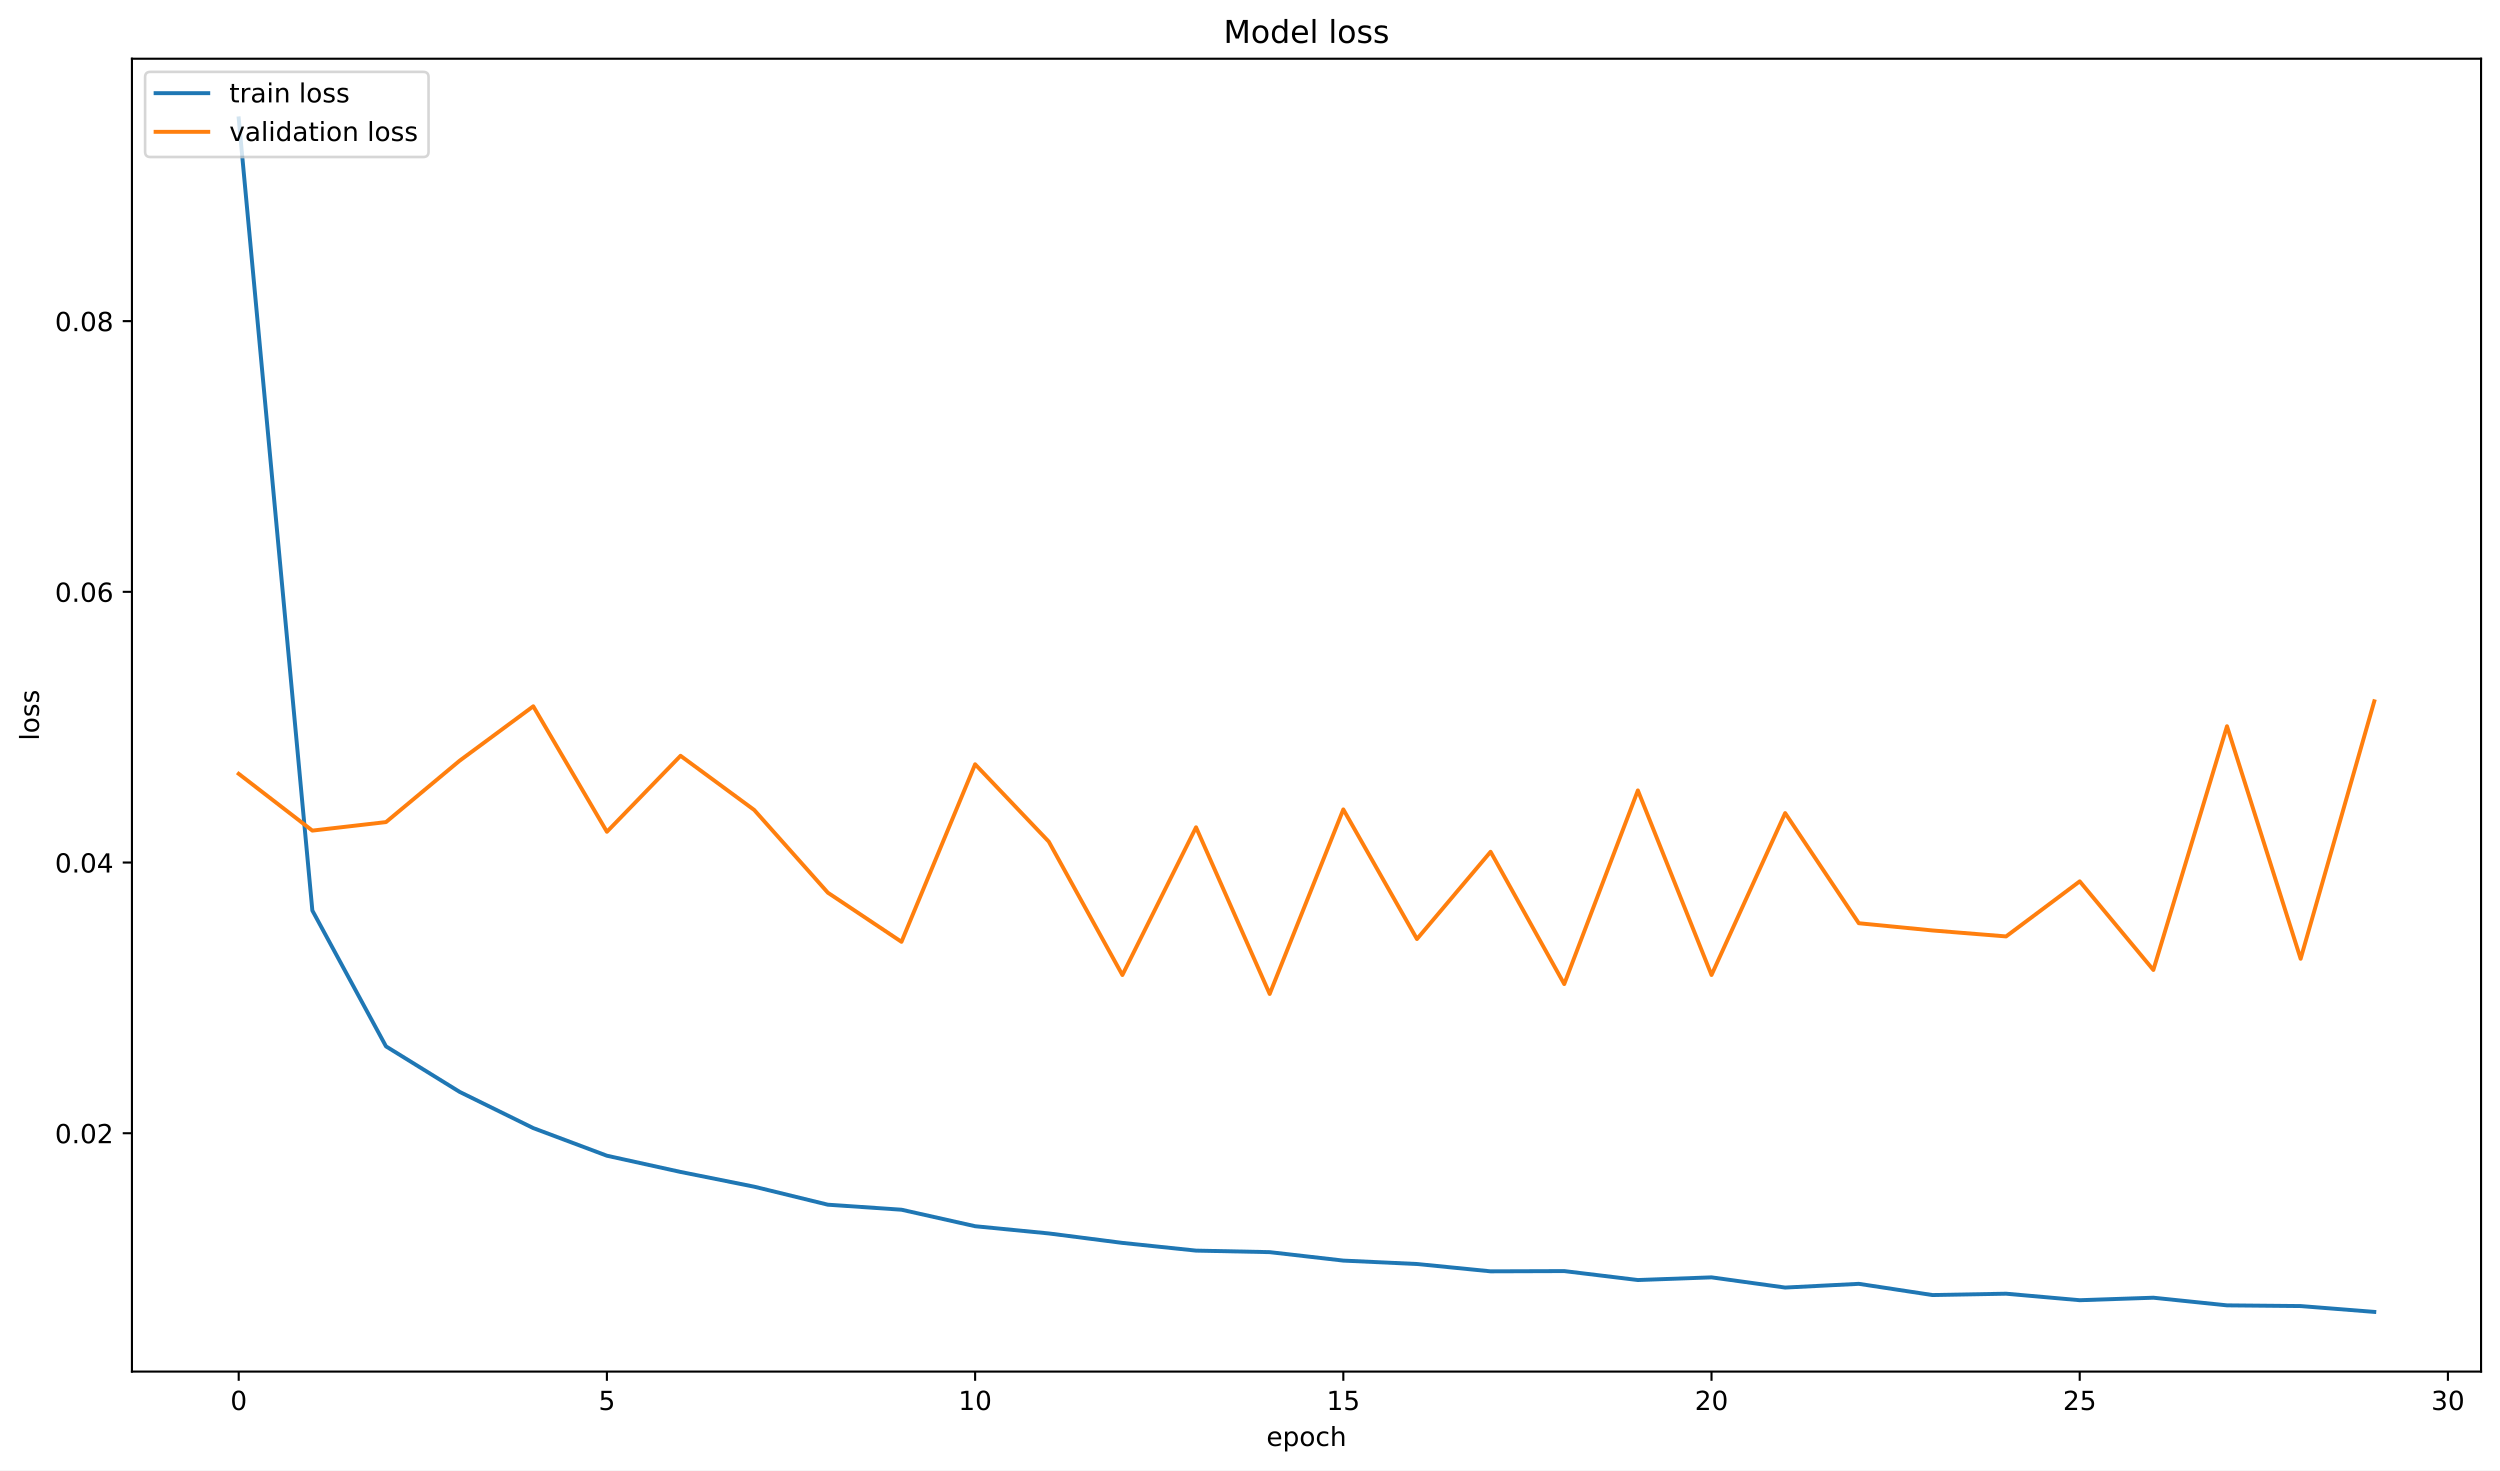
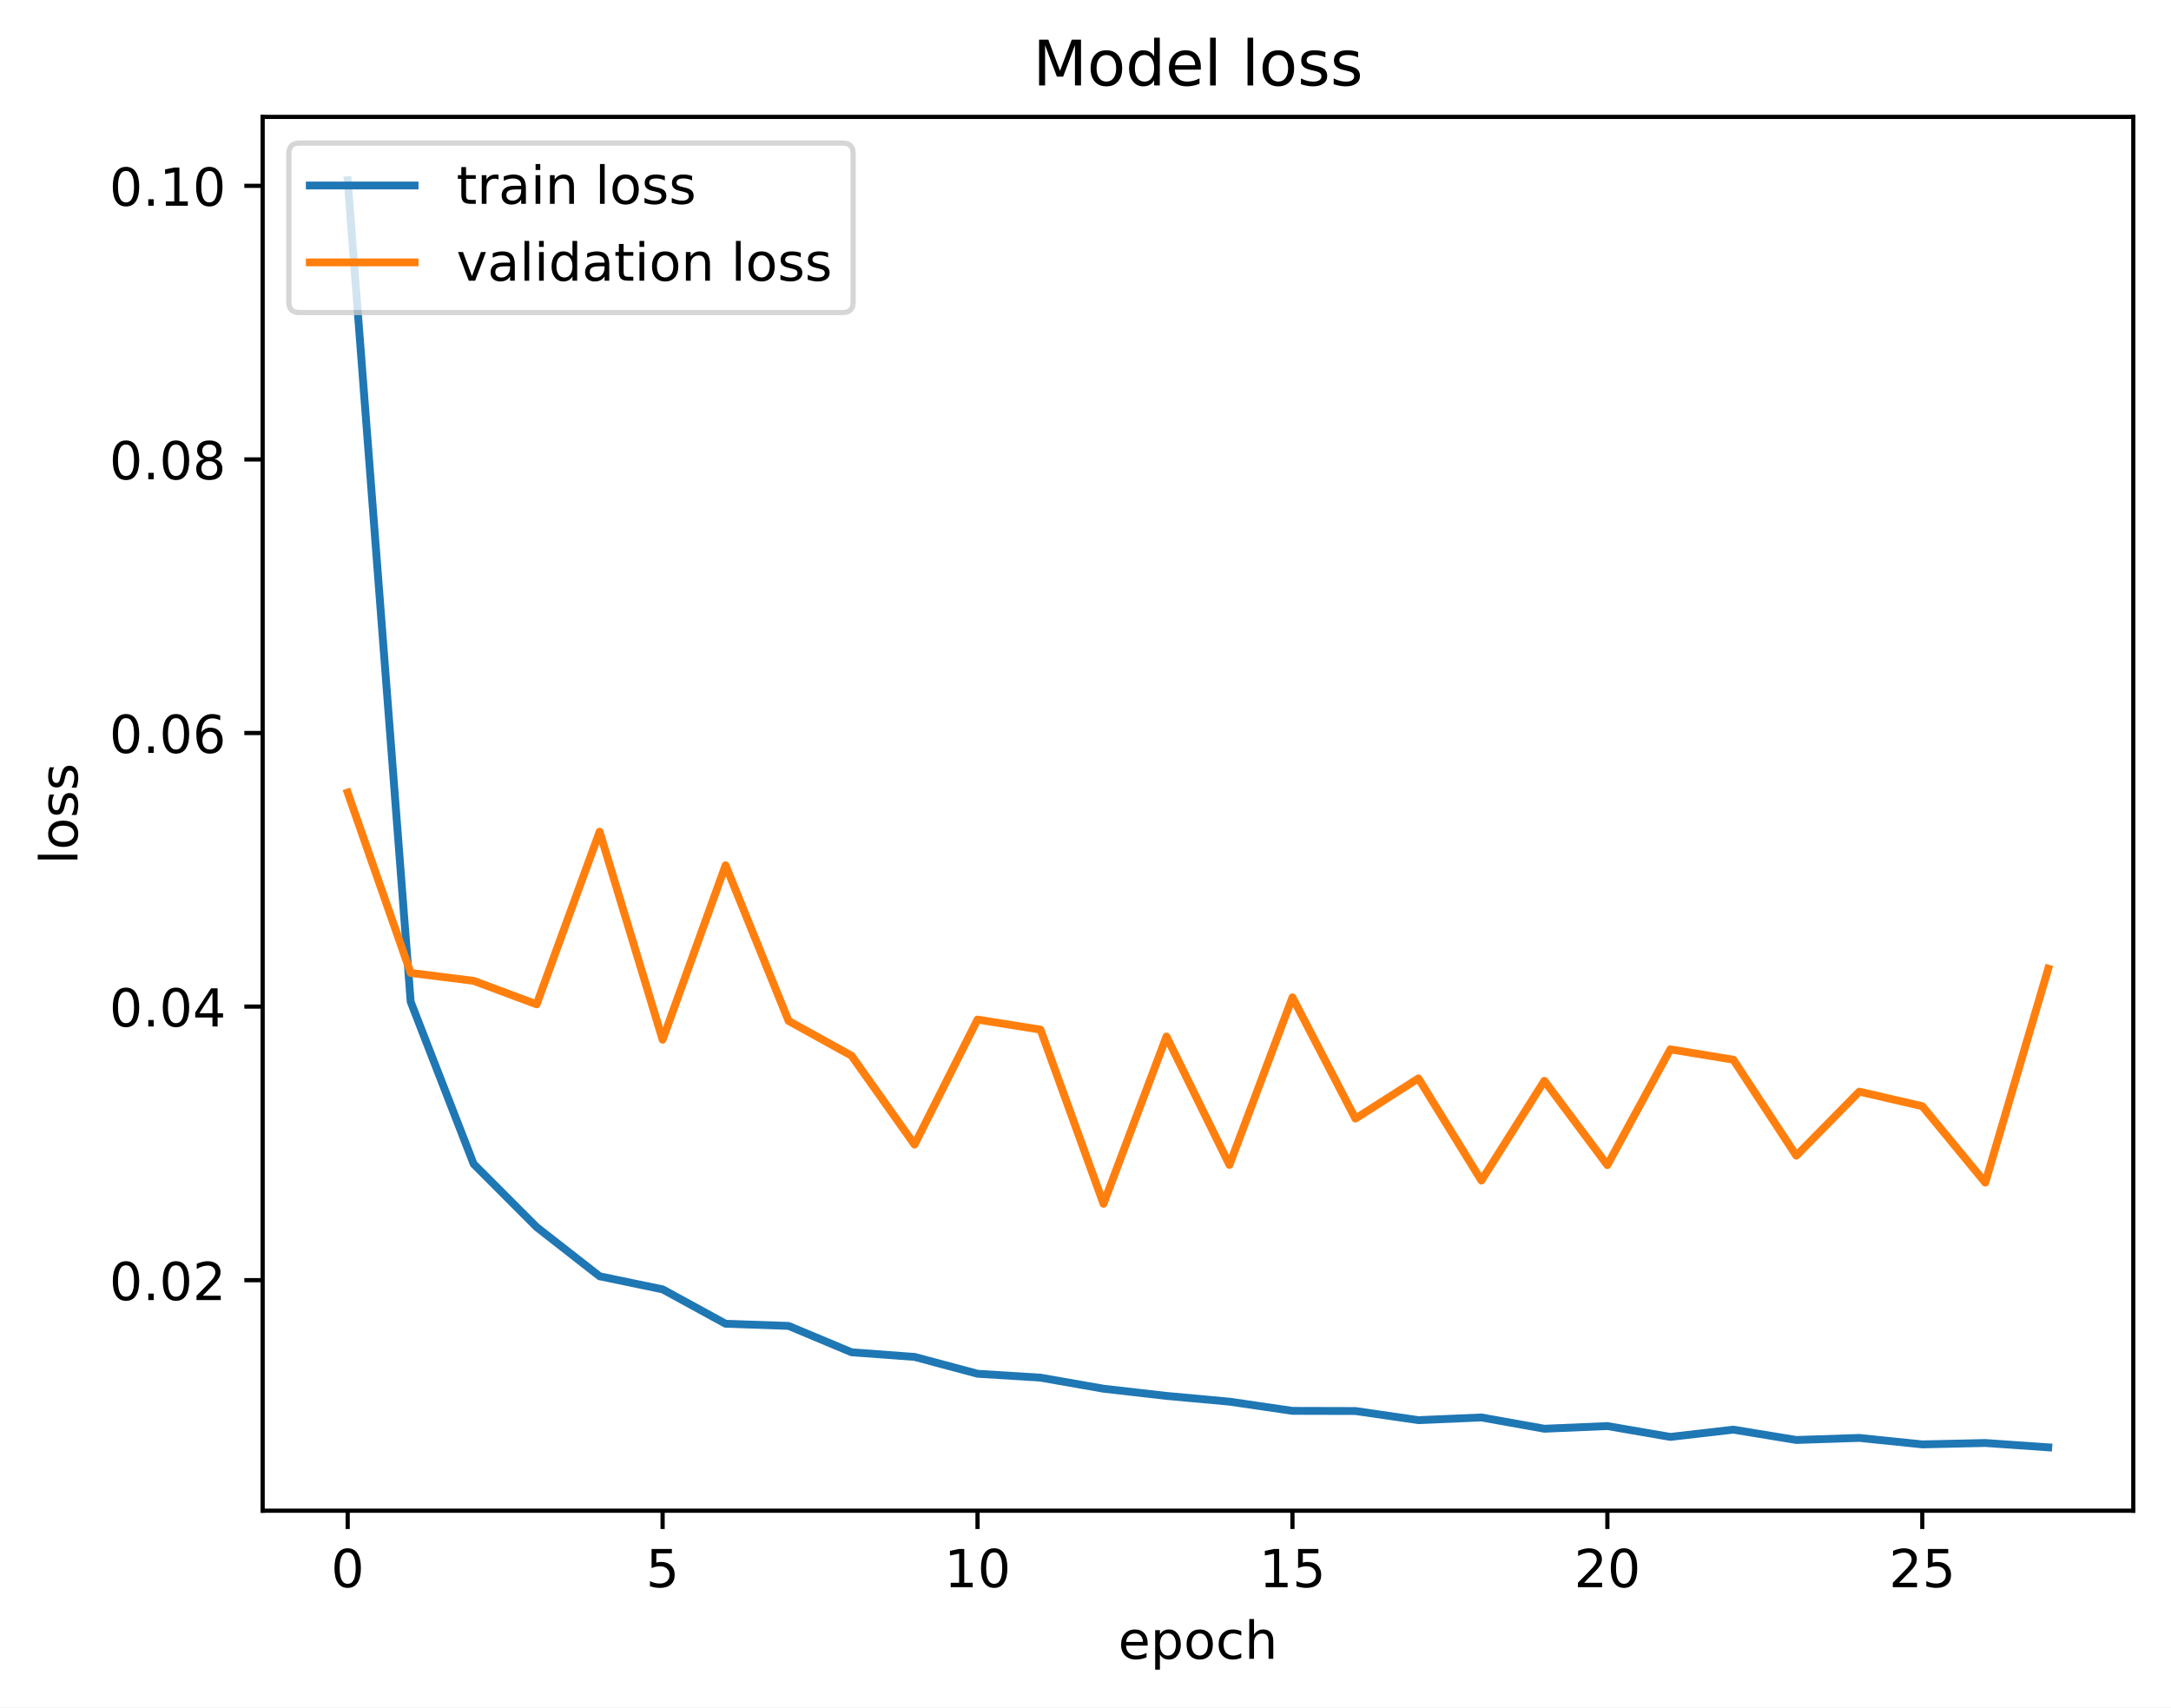
- <svg xmlns="http://www.w3.org/2000/svg" xmlns:xlink="http://www.w3.org/1999/xlink" width="950.144pt" height="558.834pt" viewBox="0 0 950.144 558.834" version="1.1">
+ <svg xmlns="http://www.w3.org/2000/svg" xmlns:xlink="http://www.w3.org/1999/xlink" width="414.464pt" height="325.986pt" viewBox="0 0 414.464 325.986" version="1.1">
  <defs>
    <style type="text/css">*{stroke-linejoin: round; stroke-linecap: butt}</style>
  </defs>
  <g id="figure_1">
    <g id="patch_1">
-       <path d="M 0 558.834  L 950.144 558.834  L 950.144 0  L 0 0  z " style="fill: #ffffff" />
+       <path d="M 0 325.986  L 414.464 325.986  L 414.464 0  L 0 0  z " style="fill: #ffffff" />
    </g>
    <g id="axes_1">
      <g id="patch_2">
-         <path d="M 50.144 521.278  L 942.944 521.278  L 942.944 22.318  L 50.144 22.318  z " style="fill: #ffffff" />
+         <path d="M 50.144 288.43  L 407.264 288.43  L 407.264 22.318  L 50.144 22.318  z " style="fill: #ffffff" />
      </g>
      <g id="matplotlib.axis_1">
        <g id="xtick_1">
          <g id="line2d_1">
            <defs>
-               <path id="me2d0093fe5" d="M 0 0  L 0 3.5  " style="stroke: #000000; stroke-width: 0.8" />
-             </defs>
-             <g>
-               <use xlink:href="#me2d0093fe5" x="90.726" y="521.278" style="stroke: #000000; stroke-width: 0.8" />
+               <path id="m9b4eaa05e8" d="M 0 0  L 0 3.5  " style="stroke: #000000; stroke-width: 0.8" />
+             </defs>
+             <g>
+               <use xlink:href="#m9b4eaa05e8" x="66.376" y="288.43" style="stroke: #000000; stroke-width: 0.8" />
            </g>
          </g>
          <g id="text_1">
-             <g transform="translate(87.54432 535.8766) scale(0.1 -0.1)">
+             <g transform="translate(63.19523 303.0286) scale(0.1 -0.1)">
              <defs>
                <path id="DejaVuSans-30" d="M 2034 4250  Q 1547 4250 1301 3770  Q 1056 3291 1056 2328  Q 1056 1369 1301 889  Q 1547 409 2034 409  Q 2525 409 2770 889  Q 3016 1369 3016 2328  Q 3016 3291 2770 3770  Q 2525 4250 2034 4250  z M 2034 4750  Q 2819 4750 3233 4129  Q 3647 3509 3647 2328  Q 3647 1150 3233 529  Q 2819 -91 2034 -91  Q 1250 -91 836 529  Q 422 1150 422 2328  Q 422 3509 836 4129  Q 1250 4750 2034 4750  z " transform="scale(0.015625)" />
              </defs>
              <use xlink:href="#DejaVuSans-30" />
            </g>
          </g>
        </g>
        <g id="xtick_2">
          <g id="line2d_2">
            <g>
-               <use xlink:href="#me2d0093fe5" x="230.663" y="521.278" style="stroke: #000000; stroke-width: 0.8" />
+               <use xlink:href="#m9b4eaa05e8" x="126.498" y="288.43" style="stroke: #000000; stroke-width: 0.8" />
            </g>
          </g>
          <g id="text_2">
-             <g transform="translate(227.4816 535.8766) scale(0.1 -0.1)">
+             <g transform="translate(123.3164 303.0286) scale(0.1 -0.1)">
              <defs>
                <path id="DejaVuSans-35" d="M 691 4666  L 3169 4666  L 3169 4134  L 1269 4134  L 1269 2991  Q 1406 3038 1543 3061  Q 1681 3084 1819 3084  Q 2600 3084 3056 2656  Q 3513 2228 3513 1497  Q 3513 744 3044 326  Q 2575 -91 1722 -91  Q 1428 -91 1123 -41  Q 819 9 494 109  L 494 744  Q 775 591 1075 516  Q 1375 441 1709 441  Q 2250 441 2565 725  Q 2881 1009 2881 1497  Q 2881 1984 2565 2268  Q 2250 2553 1709 2553  Q 1456 2553 1204 2497  Q 953 2441 691 2322  L 691 4666  z " transform="scale(0.015625)" />
              </defs>
              <use xlink:href="#DejaVuSans-35" />
            </g>
          </g>
        </g>
        <g id="xtick_3">
          <g id="line2d_3">
            <g>
-               <use xlink:href="#me2d0093fe5" x="370.6" y="521.278" style="stroke: #000000; stroke-width: 0.8" />
+               <use xlink:href="#m9b4eaa05e8" x="186.619" y="288.43" style="stroke: #000000; stroke-width: 0.8" />
            </g>
          </g>
          <g id="text_3">
-             <g transform="translate(364.2377 535.8766) scale(0.1 -0.1)">
+             <g transform="translate(180.2564 303.0286) scale(0.1 -0.1)">
              <defs>
                <path id="DejaVuSans-31" d="M 794 531  L 1825 531  L 1825 4091  L 703 3866  L 703 4441  L 1819 4666  L 2450 4666  L 2450 531  L 3481 531  L 3481 0  L 794 0  L 794 531  z " transform="scale(0.015625)" />
              </defs>
              <use xlink:href="#DejaVuSans-31" />
              <use xlink:href="#DejaVuSans-30" x="63.623" />
            </g>
          </g>
        </g>
        <g id="xtick_4">
          <g id="line2d_4">
            <g>
-               <use xlink:href="#me2d0093fe5" x="510.537" y="521.278" style="stroke: #000000; stroke-width: 0.8" />
+               <use xlink:href="#m9b4eaa05e8" x="246.74" y="288.43" style="stroke: #000000; stroke-width: 0.8" />
            </g>
          </g>
          <g id="text_4">
-             <g transform="translate(504.175 535.8766) scale(0.1 -0.1)">
+             <g transform="translate(240.3776 303.0286) scale(0.1 -0.1)">
              <use xlink:href="#DejaVuSans-31" />
              <use xlink:href="#DejaVuSans-35" x="63.623" />
            </g>
          </g>
        </g>
        <g id="xtick_5">
          <g id="line2d_5">
            <g>
-               <use xlink:href="#me2d0093fe5" x="650.475" y="521.278" style="stroke: #000000; stroke-width: 0.8" />
+               <use xlink:href="#m9b4eaa05e8" x="306.861" y="288.43" style="stroke: #000000; stroke-width: 0.8" />
            </g>
          </g>
          <g id="text_5">
-             <g transform="translate(644.1123 535.8766) scale(0.1 -0.1)">
+             <g transform="translate(300.4988 303.0286) scale(0.1 -0.1)">
              <defs>
                <path id="DejaVuSans-32" d="M 1228 531  L 3431 531  L 3431 0  L 469 0  L 469 531  Q 828 903 1448 1529  Q 2069 2156 2228 2338  Q 2531 2678 2651 2914  Q 2772 3150 2772 3378  Q 2772 3750 2511 3984  Q 2250 4219 1831 4219  Q 1534 4219 1204 4116  Q 875 4013 500 3803  L 500 4441  Q 881 4594 1212 4672  Q 1544 4750 1819 4750  Q 2544 4750 2975 4387  Q 3406 4025 3406 3419  Q 3406 3131 3298 2873  Q 3191 2616 2906 2266  Q 2828 2175 2409 1742  Q 1991 1309 1228 531  z " transform="scale(0.015625)" />
              </defs>
              <use xlink:href="#DejaVuSans-32" />
              <use xlink:href="#DejaVuSans-30" x="63.623" />
            </g>
          </g>
        </g>
        <g id="xtick_6">
          <g id="line2d_6">
            <g>
-               <use xlink:href="#me2d0093fe5" x="790.412" y="521.278" style="stroke: #000000; stroke-width: 0.8" />
+               <use xlink:href="#m9b4eaa05e8" x="366.983" y="288.43" style="stroke: #000000; stroke-width: 0.8" />
            </g>
          </g>
          <g id="text_6">
-             <g transform="translate(784.0496 535.8766) scale(0.1 -0.1)">
+             <g transform="translate(360.62 303.0286) scale(0.1 -0.1)">
              <use xlink:href="#DejaVuSans-32" />
              <use xlink:href="#DejaVuSans-35" x="63.623" />
            </g>
          </g>
        </g>
-         <g id="xtick_7">
-           <g id="line2d_7">
-             <g>
-               <use xlink:href="#me2d0093fe5" x="930.349" y="521.278" style="stroke: #000000; stroke-width: 0.8" />
-             </g>
-           </g>
-           <g id="text_7">
-             <g transform="translate(923.9869 535.8766) scale(0.1 -0.1)">
-               <defs>
-                 <path id="DejaVuSans-33" d="M 2597 2516  Q 3050 2419 3304 2112  Q 3559 1806 3559 1356  Q 3559 666 3084 287  Q 2609 -91 1734 -91  Q 1441 -91 1130 -33  Q 819 25 488 141  L 488 750  Q 750 597 1062 519  Q 1375 441 1716 441  Q 2309 441 2620 675  Q 2931 909 2931 1356  Q 2931 1769 2642 2001  Q 2353 2234 1838 2234  L 1294 2234  L 1294 2753  L 1863 2753  Q 2328 2753 2575 2939  Q 2822 3125 2822 3475  Q 2822 3834 2567 4026  Q 2313 4219 1838 4219  Q 1578 4219 1281 4162  Q 984 4106 628 3988  L 628 4550  Q 988 4650 1302 4700  Q 1616 4750 1894 4750  Q 2613 4750 3031 4423  Q 3450 4097 3450 3541  Q 3450 3153 3228 2886  Q 3006 2619 2597 2516  z " transform="scale(0.015625)" />
-               </defs>
-               <use xlink:href="#DejaVuSans-33" />
-               <use xlink:href="#DejaVuSans-30" x="63.623" />
-             </g>
-           </g>
-         </g>
-         <g id="text_8">
-           <g transform="translate(481.3156 549.5547) scale(0.1 -0.1)">
+         <g id="text_7">
+           <g transform="translate(213.4756 316.7067) scale(0.1 -0.1)">
            <defs>
              <path id="DejaVuSans-65" d="M 3597 1894  L 3597 1613  L 953 1613  Q 991 1019 1311 708  Q 1631 397 2203 397  Q 2534 397 2845 478  Q 3156 559 3463 722  L 3463 178  Q 3153 47 2828 -22  Q 2503 -91 2169 -91  Q 1331 -91 842 396  Q 353 884 353 1716  Q 353 2575 817 3079  Q 1281 3584 2069 3584  Q 2775 3584 3186 3129  Q 3597 2675 3597 1894  z M 3022 2063  Q 3016 2534 2758 2815  Q 2500 3097 2075 3097  Q 1594 3097 1305 2825  Q 1016 2553 972 2059  L 3022 2063  z " transform="scale(0.015625)" />
              <path id="DejaVuSans-70" d="M 1159 525  L 1159 -1331  L 581 -1331  L 581 3500  L 1159 3500  L 1159 2969  Q 1341 3281 1617 3432  Q 1894 3584 2278 3584  Q 2916 3584 3314 3078  Q 3713 2572 3713 1747  Q 3713 922 3314 415  Q 2916 -91 2278 -91  Q 1894 -91 1617 61  Q 1341 213 1159 525  z M 3116 1747  Q 3116 2381 2855 2742  Q 2594 3103 2138 3103  Q 1681 3103 1420 2742  Q 1159 2381 1159 1747  Q 1159 1113 1420 752  Q 1681 391 2138 391  Q 2594 391 2855 752  Q 3116 1113 3116 1747  z " transform="scale(0.015625)" />
              <path id="DejaVuSans-6f" d="M 1959 3097  Q 1497 3097 1228 2736  Q 959 2375 959 1747  Q 959 1119 1226 758  Q 1494 397 1959 397  Q 2419 397 2687 759  Q 2956 1122 2956 1747  Q 2956 2369 2687 2733  Q 2419 3097 1959 3097  z M 1959 3584  Q 2709 3584 3137 3096  Q 3566 2609 3566 1747  Q 3566 888 3137 398  Q 2709 -91 1959 -91  Q 1206 -91 779 398  Q 353 888 353 1747  Q 353 2609 779 3096  Q 1206 3584 1959 3584  z " transform="scale(0.015625)" />
              <path id="DejaVuSans-63" d="M 3122 3366  L 3122 2828  Q 2878 2963 2633 3030  Q 2388 3097 2138 3097  Q 1578 3097 1268 2742  Q 959 2388 959 1747  Q 959 1106 1268 751  Q 1578 397 2138 397  Q 2388 397 2633 464  Q 2878 531 3122 666  L 3122 134  Q 2881 22 2623 -34  Q 2366 -91 2075 -91  Q 1284 -91 818 406  Q 353 903 353 1747  Q 353 2603 823 3093  Q 1294 3584 2113 3584  Q 2378 3584 2631 3529  Q 2884 3475 3122 3366  z " transform="scale(0.015625)" />
              <path id="DejaVuSans-68" d="M 3513 2113  L 3513 0  L 2938 0  L 2938 2094  Q 2938 2591 2744 2837  Q 2550 3084 2163 3084  Q 1697 3084 1428 2787  Q 1159 2491 1159 1978  L 1159 0  L 581 0  L 581 4863  L 1159 4863  L 1159 2956  Q 1366 3272 1645 3428  Q 1925 3584 2291 3584  Q 2894 3584 3203 3211  Q 3513 2838 3513 2113  z " transform="scale(0.015625)" />
            </defs>
            <use xlink:href="#DejaVuSans-65" />
            <use xlink:href="#DejaVuSans-70" x="61.523" />
            <use xlink:href="#DejaVuSans-6f" x="125" />
            <use xlink:href="#DejaVuSans-63" x="186.182" />
            <use xlink:href="#DejaVuSans-68" x="241.162" />
          </g>
        </g>
      </g>
      <g id="matplotlib.axis_2">
        <g id="ytick_1">
-           <g id="line2d_8">
-             <defs>
-               <path id="m0c91d25f20" d="M 0 0  L -3.5 0  " style="stroke: #000000; stroke-width: 0.8" />
-             </defs>
-             <g>
-               <use xlink:href="#m0c91d25f20" x="50.144" y="430.688" style="stroke: #000000; stroke-width: 0.8" />
-             </g>
-           </g>
-           <g id="text_9">
-             <g transform="translate(20.87813 434.4876) scale(0.1 -0.1)">
+           <g id="line2d_7">
+             <defs>
+               <path id="m616e6445b0" d="M 0 0  L -3.5 0  " style="stroke: #000000; stroke-width: 0.8" />
+             </defs>
+             <g>
+               <use xlink:href="#m616e6445b0" x="50.144" y="244.42" style="stroke: #000000; stroke-width: 0.8" />
+             </g>
+           </g>
+           <g id="text_8">
+             <g transform="translate(20.87813 248.2193) scale(0.1 -0.1)">
              <defs>
                <path id="DejaVuSans-2e" d="M 684 794  L 1344 794  L 1344 0  L 684 0  L 684 794  z " transform="scale(0.015625)" />
              </defs>
              <use xlink:href="#DejaVuSans-30" />
              <use xlink:href="#DejaVuSans-2e" x="63.623" />
              <use xlink:href="#DejaVuSans-30" x="95.41" />
              <use xlink:href="#DejaVuSans-32" x="159.033" />
            </g>
          </g>
        </g>
        <g id="ytick_2">
-           <g id="line2d_9">
-             <g>
-               <use xlink:href="#m0c91d25f20" x="50.144" y="327.808" style="stroke: #000000; stroke-width: 0.8" />
-             </g>
-           </g>
-           <g id="text_10">
-             <g transform="translate(20.87813 331.607) scale(0.1 -0.1)">
+           <g id="line2d_8">
+             <g>
+               <use xlink:href="#m616e6445b0" x="50.144" y="192.185" style="stroke: #000000; stroke-width: 0.8" />
+             </g>
+           </g>
+           <g id="text_9">
+             <g transform="translate(20.87813 195.9841) scale(0.1 -0.1)">
              <defs>
                <path id="DejaVuSans-34" d="M 2419 4116  L 825 1625  L 2419 1625  L 2419 4116  z M 2253 4666  L 3047 4666  L 3047 1625  L 3713 1625  L 3713 1100  L 3047 1100  L 3047 0  L 2419 0  L 2419 1100  L 313 1100  L 313 1709  L 2253 4666  z " transform="scale(0.015625)" />
              </defs>
              <use xlink:href="#DejaVuSans-30" />
              <use xlink:href="#DejaVuSans-2e" x="63.623" />
              <use xlink:href="#DejaVuSans-30" x="95.41" />
              <use xlink:href="#DejaVuSans-34" x="159.033" />
            </g>
          </g>
        </g>
        <g id="ytick_3">
-           <g id="line2d_10">
-             <g>
-               <use xlink:href="#m0c91d25f20" x="50.144" y="224.927" style="stroke: #000000; stroke-width: 0.8" />
-             </g>
-           </g>
-           <g id="text_11">
-             <g transform="translate(20.87813 228.7263) scale(0.1 -0.1)">
+           <g id="line2d_9">
+             <g>
+               <use xlink:href="#m616e6445b0" x="50.144" y="139.95" style="stroke: #000000; stroke-width: 0.8" />
+             </g>
+           </g>
+           <g id="text_10">
+             <g transform="translate(20.87813 143.749) scale(0.1 -0.1)">
              <defs>
                <path id="DejaVuSans-36" d="M 2113 2584  Q 1688 2584 1439 2293  Q 1191 2003 1191 1497  Q 1191 994 1439 701  Q 1688 409 2113 409  Q 2538 409 2786 701  Q 3034 994 3034 1497  Q 3034 2003 2786 2293  Q 2538 2584 2113 2584  z M 3366 4563  L 3366 3988  Q 3128 4100 2886 4159  Q 2644 4219 2406 4219  Q 1781 4219 1451 3797  Q 1122 3375 1075 2522  Q 1259 2794 1537 2939  Q 1816 3084 2150 3084  Q 2853 3084 3261 2657  Q 3669 2231 3669 1497  Q 3669 778 3244 343  Q 2819 -91 2113 -91  Q 1303 -91 875 529  Q 447 1150 447 2328  Q 447 3434 972 4092  Q 1497 4750 2381 4750  Q 2619 4750 2861 4703  Q 3103 4656 3366 4563  z " transform="scale(0.015625)" />
              </defs>
              <use xlink:href="#DejaVuSans-30" />
              <use xlink:href="#DejaVuSans-2e" x="63.623" />
              <use xlink:href="#DejaVuSans-30" x="95.41" />
              <use xlink:href="#DejaVuSans-36" x="159.033" />
            </g>
          </g>
        </g>
        <g id="ytick_4">
-           <g id="line2d_11">
-             <g>
-               <use xlink:href="#m0c91d25f20" x="50.144" y="122.046" style="stroke: #000000; stroke-width: 0.8" />
-             </g>
-           </g>
-           <g id="text_12">
-             <g transform="translate(20.87813 125.8456) scale(0.1 -0.1)">
+           <g id="line2d_10">
+             <g>
+               <use xlink:href="#m616e6445b0" x="50.144" y="87.715" style="stroke: #000000; stroke-width: 0.8" />
+             </g>
+           </g>
+           <g id="text_11">
+             <g transform="translate(20.87813 91.51388) scale(0.1 -0.1)">
              <defs>
                <path id="DejaVuSans-38" d="M 2034 2216  Q 1584 2216 1326 1975  Q 1069 1734 1069 1313  Q 1069 891 1326 650  Q 1584 409 2034 409  Q 2484 409 2743 651  Q 3003 894 3003 1313  Q 3003 1734 2745 1975  Q 2488 2216 2034 2216  z M 1403 2484  Q 997 2584 770 2862  Q 544 3141 544 3541  Q 544 4100 942 4425  Q 1341 4750 2034 4750  Q 2731 4750 3128 4425  Q 3525 4100 3525 3541  Q 3525 3141 3298 2862  Q 3072 2584 2669 2484  Q 3125 2378 3379 2068  Q 3634 1759 3634 1313  Q 3634 634 3220 271  Q 2806 -91 2034 -91  Q 1263 -91 848 271  Q 434 634 434 1313  Q 434 1759 690 2068  Q 947 2378 1403 2484  z M 1172 3481  Q 1172 3119 1398 2916  Q 1625 2713 2034 2713  Q 2441 2713 2670 2916  Q 2900 3119 2900 3481  Q 2900 3844 2670 4047  Q 2441 4250 2034 4250  Q 1625 4250 1398 4047  Q 1172 3844 1172 3481  z " transform="scale(0.015625)" />
              </defs>
              <use xlink:href="#DejaVuSans-30" />
              <use xlink:href="#DejaVuSans-2e" x="63.623" />
              <use xlink:href="#DejaVuSans-30" x="95.41" />
              <use xlink:href="#DejaVuSans-38" x="159.033" />
            </g>
          </g>
        </g>
+         <g id="ytick_5">
+           <g id="line2d_11">
+             <g>
+               <use xlink:href="#m616e6445b0" x="50.144" y="35.48" style="stroke: #000000; stroke-width: 0.8" />
+             </g>
+           </g>
+           <g id="text_12">
+             <g transform="translate(20.87813 39.27875) scale(0.1 -0.1)">
+               <use xlink:href="#DejaVuSans-30" />
+               <use xlink:href="#DejaVuSans-2e" x="63.623" />
+               <use xlink:href="#DejaVuSans-31" x="95.41" />
+               <use xlink:href="#DejaVuSans-30" x="159.033" />
+             </g>
+           </g>
+         </g>
        <g id="text_13">
-           <g transform="translate(14.79844 281.4559) rotate(-90) scale(0.1 -0.1)">
+           <g transform="translate(14.79844 165.0319) rotate(-90) scale(0.1 -0.1)">
            <defs>
              <path id="DejaVuSans-6c" d="M 603 4863  L 1178 4863  L 1178 0  L 603 0  L 603 4863  z " transform="scale(0.015625)" />
              <path id="DejaVuSans-73" d="M 2834 3397  L 2834 2853  Q 2591 2978 2328 3040  Q 2066 3103 1784 3103  Q 1356 3103 1142 2972  Q 928 2841 928 2578  Q 928 2378 1081 2264  Q 1234 2150 1697 2047  L 1894 2003  Q 2506 1872 2764 1633  Q 3022 1394 3022 966  Q 3022 478 2636 193  Q 2250 -91 1575 -91  Q 1294 -91 989 -36  Q 684 19 347 128  L 347 722  Q 666 556 975 473  Q 1284 391 1588 391  Q 1994 391 2212 530  Q 2431 669 2431 922  Q 2431 1156 2273 1281  Q 2116 1406 1581 1522  L 1381 1569  Q 847 1681 609 1914  Q 372 2147 372 2553  Q 372 3047 722 3315  Q 1072 3584 1716 3584  Q 2034 3584 2315 3537  Q 2597 3491 2834 3397  z " transform="scale(0.015625)" />
            </defs>
            <use xlink:href="#DejaVuSans-6c" />
            <use xlink:href="#DejaVuSans-6f" x="27.783" />
            <use xlink:href="#DejaVuSans-73" x="88.965" />
            <use xlink:href="#DejaVuSans-73" x="141.064" />
          </g>
        </g>
      </g>
      <g id="line2d_12">
-         <path d="M 90.726 44.998  L 118.713 346.052  L 146.7 397.68  L 174.688 414.98  L 202.675 428.743  L 230.663 439.244  L 258.65 445.41  L 286.638 451.015  L 314.625 457.854  L 342.613 459.761  L 370.6 466.036  L 398.588 468.777  L 426.575 472.375  L 454.563 475.307  L 482.55 475.889  L 510.537 479.099  L 538.525 480.396  L 566.512 483.183  L 594.5 483.086  L 622.487 486.487  L 650.475 485.47  L 678.462 489.348  L 706.45 487.93  L 734.437 492.194  L 762.425 491.68  L 790.412 494.155  L 818.4 493.206  L 846.387 496.11  L 874.374 496.38  L 902.362 498.598  " clip-path="url(#p90e1c000a9)" style="fill: none; stroke: #1f77b4; stroke-width: 1.5; stroke-linecap: square" />
+         <path d="M 66.376 34.414  L 78.401 191.255  L 90.425 222.237  L 102.449 234.283  L 114.473 243.673  L 126.498 246.171  L 138.522 252.737  L 150.546 253.15  L 162.57 258.182  L 174.595 259.07  L 186.619 262.282  L 198.643 263.029  L 210.667 265.14  L 222.692 266.514  L 234.716 267.611  L 246.74 269.37  L 258.764 269.399  L 270.789 271.142  L 282.813 270.63  L 294.837 272.781  L 306.861 272.271  L 318.886 274.343  L 330.91 272.957  L 342.934 274.929  L 354.958 274.535  L 366.983 275.77  L 379.007 275.503  L 391.031 276.334  " clip-path="url(#pf2759126a0)" style="fill: none; stroke: #1f77b4; stroke-width: 1.5; stroke-linecap: square" />
      </g>
      <g id="line2d_13">
-         <path d="M 90.726 294.096  L 118.713 315.676  L 146.7 312.441  L 174.688 289.11  L 202.675 268.431  L 230.663 316.119  L 258.65 287.243  L 286.638 307.83  L 314.625 339.27  L 342.613 357.944  L 370.6 290.469  L 398.588 319.857  L 426.575 370.561  L 454.563 314.424  L 482.55 377.766  L 510.537 307.627  L 538.525 356.888  L 566.512 323.726  L 594.5 374.004  L 622.487 300.407  L 650.475 370.551  L 678.462 309.024  L 706.45 350.879  L 734.437 353.628  L 762.425 355.894  L 790.412 334.962  L 818.4 368.637  L 846.387 276.015  L 874.374 364.387  L 902.362 266.528  " clip-path="url(#p90e1c000a9)" style="fill: none; stroke: #ff7f0e; stroke-width: 1.5; stroke-linecap: square" />
+         <path d="M 66.376 151.324  L 78.401 185.757  L 90.425 187.268  L 102.449 191.753  L 114.473 158.794  L 126.498 198.504  L 138.522 165.203  L 150.546 194.915  L 162.57 201.565  L 174.595 218.529  L 186.619 194.663  L 198.643 196.584  L 210.667 229.836  L 222.692 197.901  L 234.716 222.399  L 246.74 190.42  L 258.764 213.57  L 270.789 205.892  L 282.813 225.393  L 294.837 206.359  L 306.861 222.442  L 318.886 200.344  L 330.91 202.323  L 342.934 220.643  L 354.958 208.425  L 366.983 211.198  L 379.007 225.789  L 391.031 184.942  " clip-path="url(#pf2759126a0)" style="fill: none; stroke: #ff7f0e; stroke-width: 1.5; stroke-linecap: square" />
      </g>
      <g id="patch_3">
-         <path d="M 50.144 521.278  L 50.144 22.318  " style="fill: none; stroke: #000000; stroke-width: 0.8; stroke-linejoin: miter; stroke-linecap: square" />
+         <path d="M 50.144 288.43  L 50.144 22.318  " style="fill: none; stroke: #000000; stroke-width: 0.8; stroke-linejoin: miter; stroke-linecap: square" />
      </g>
      <g id="patch_4">
-         <path d="M 942.944 521.278  L 942.944 22.318  " style="fill: none; stroke: #000000; stroke-width: 0.8; stroke-linejoin: miter; stroke-linecap: square" />
+         <path d="M 407.264 288.43  L 407.264 22.318  " style="fill: none; stroke: #000000; stroke-width: 0.8; stroke-linejoin: miter; stroke-linecap: square" />
      </g>
      <g id="patch_5">
-         <path d="M 50.144 521.278  L 942.944 521.278  " style="fill: none; stroke: #000000; stroke-width: 0.8; stroke-linejoin: miter; stroke-linecap: square" />
+         <path d="M 50.144 288.43  L 407.264 288.43  " style="fill: none; stroke: #000000; stroke-width: 0.8; stroke-linejoin: miter; stroke-linecap: square" />
      </g>
      <g id="patch_6">
-         <path d="M 50.144 22.318  L 942.944 22.318  " style="fill: none; stroke: #000000; stroke-width: 0.8; stroke-linejoin: miter; stroke-linecap: square" />
+         <path d="M 50.144 22.318  L 407.264 22.318  " style="fill: none; stroke: #000000; stroke-width: 0.8; stroke-linejoin: miter; stroke-linecap: square" />
      </g>
      <g id="text_14">
-         <g transform="translate(465.0316 16.31812) scale(0.12 -0.12)">
+         <g transform="translate(197.1916 16.31812) scale(0.12 -0.12)">
          <defs>
            <path id="DejaVuSans-4d" d="M 628 4666  L 1569 4666  L 2759 1491  L 3956 4666  L 4897 4666  L 4897 0  L 4281 0  L 4281 4097  L 3078 897  L 2444 897  L 1241 4097  L 1241 0  L 628 0  L 628 4666  z " transform="scale(0.015625)" />
            <path id="DejaVuSans-64" d="M 2906 2969  L 2906 4863  L 3481 4863  L 3481 0  L 2906 0  L 2906 525  Q 2725 213 2448 61  Q 2172 -91 1784 -91  Q 1150 -91 751 415  Q 353 922 353 1747  Q 353 2572 751 3078  Q 1150 3584 1784 3584  Q 2172 3584 2448 3432  Q 2725 3281 2906 2969  z M 947 1747  Q 947 1113 1208 752  Q 1469 391 1925 391  Q 2381 391 2643 752  Q 2906 1113 2906 1747  Q 2906 2381 2643 2742  Q 2381 3103 1925 3103  Q 1469 3103 1208 2742  Q 947 2381 947 1747  z " transform="scale(0.015625)" />
            <path id="DejaVuSans-20" transform="scale(0.015625)" />
          </defs>
          <use xlink:href="#DejaVuSans-4d" />
          <use xlink:href="#DejaVuSans-6f" x="86.279" />
          <use xlink:href="#DejaVuSans-64" x="147.461" />
          <use xlink:href="#DejaVuSans-65" x="210.938" />
          <use xlink:href="#DejaVuSans-6c" x="272.461" />
          <use xlink:href="#DejaVuSans-20" x="300.244" />
          <use xlink:href="#DejaVuSans-6c" x="332.031" />
          <use xlink:href="#DejaVuSans-6f" x="359.814" />
          <use xlink:href="#DejaVuSans-73" x="420.996" />
          <use xlink:href="#DejaVuSans-73" x="473.096" />
        </g>
      </g>
      <g id="legend_1">
        <g id="patch_7">
          <path d="M 57.144 59.674  L 160.872 59.674  Q 162.872 59.674 162.872 57.674  L 162.872 29.318  Q 162.872 27.318 160.872 27.318  L 57.144 27.318  Q 55.144 27.318 55.144 29.318  L 55.144 57.674  Q 55.144 59.674 57.144 59.674  z " style="fill: #ffffff; opacity: 0.8; stroke: #cccccc; stroke-linejoin: miter" />
        </g>
        <g id="line2d_14">
          <path d="M 59.144 35.417  L 69.144 35.417  L 79.144 35.417  " style="fill: none; stroke: #1f77b4; stroke-width: 1.5; stroke-linecap: square" />
        </g>
        <g id="text_15">
          <g transform="translate(87.14375 38.91656) scale(0.1 -0.1)">
            <defs>
              <path id="DejaVuSans-74" d="M 1172 4494  L 1172 3500  L 2356 3500  L 2356 3053  L 1172 3053  L 1172 1153  Q 1172 725 1289 603  Q 1406 481 1766 481  L 2356 481  L 2356 0  L 1766 0  Q 1100 0 847 248  Q 594 497 594 1153  L 594 3053  L 172 3053  L 172 3500  L 594 3500  L 594 4494  L 1172 4494  z " transform="scale(0.015625)" />
              <path id="DejaVuSans-72" d="M 2631 2963  Q 2534 3019 2420 3045  Q 2306 3072 2169 3072  Q 1681 3072 1420 2755  Q 1159 2438 1159 1844  L 1159 0  L 581 0  L 581 3500  L 1159 3500  L 1159 2956  Q 1341 3275 1631 3429  Q 1922 3584 2338 3584  Q 2397 3584 2469 3576  Q 2541 3569 2628 3553  L 2631 2963  z " transform="scale(0.015625)" />
              <path id="DejaVuSans-61" d="M 2194 1759  Q 1497 1759 1228 1600  Q 959 1441 959 1056  Q 959 750 1161 570  Q 1363 391 1709 391  Q 2188 391 2477 730  Q 2766 1069 2766 1631  L 2766 1759  L 2194 1759  z M 3341 1997  L 3341 0  L 2766 0  L 2766 531  Q 2569 213 2275 61  Q 1981 -91 1556 -91  Q 1019 -91 701 211  Q 384 513 384 1019  Q 384 1609 779 1909  Q 1175 2209 1959 2209  L 2766 2209  L 2766 2266  Q 2766 2663 2505 2880  Q 2244 3097 1772 3097  Q 1472 3097 1187 3025  Q 903 2953 641 2809  L 641 3341  Q 956 3463 1253 3523  Q 1550 3584 1831 3584  Q 2591 3584 2966 3190  Q 3341 2797 3341 1997  z " transform="scale(0.015625)" />
              <path id="DejaVuSans-69" d="M 603 3500  L 1178 3500  L 1178 0  L 603 0  L 603 3500  z M 603 4863  L 1178 4863  L 1178 4134  L 603 4134  L 603 4863  z " transform="scale(0.015625)" />
              <path id="DejaVuSans-6e" d="M 3513 2113  L 3513 0  L 2938 0  L 2938 2094  Q 2938 2591 2744 2837  Q 2550 3084 2163 3084  Q 1697 3084 1428 2787  Q 1159 2491 1159 1978  L 1159 0  L 581 0  L 581 3500  L 1159 3500  L 1159 2956  Q 1366 3272 1645 3428  Q 1925 3584 2291 3584  Q 2894 3584 3203 3211  Q 3513 2838 3513 2113  z " transform="scale(0.015625)" />
            </defs>
            <use xlink:href="#DejaVuSans-74" />
            <use xlink:href="#DejaVuSans-72" x="39.209" />
            <use xlink:href="#DejaVuSans-61" x="80.322" />
            <use xlink:href="#DejaVuSans-69" x="141.602" />
            <use xlink:href="#DejaVuSans-6e" x="169.385" />
            <use xlink:href="#DejaVuSans-20" x="232.764" />
            <use xlink:href="#DejaVuSans-6c" x="264.551" />
            <use xlink:href="#DejaVuSans-6f" x="292.334" />
            <use xlink:href="#DejaVuSans-73" x="353.516" />
            <use xlink:href="#DejaVuSans-73" x="405.615" />
          </g>
        </g>
        <g id="line2d_15">
          <path d="M 59.144 50.095  L 69.144 50.095  L 79.144 50.095  " style="fill: none; stroke: #ff7f0e; stroke-width: 1.5; stroke-linecap: square" />
        </g>
        <g id="text_16">
          <g transform="translate(87.14375 53.59469) scale(0.1 -0.1)">
            <defs>
              <path id="DejaVuSans-76" d="M 191 3500  L 800 3500  L 1894 563  L 2988 3500  L 3597 3500  L 2284 0  L 1503 0  L 191 3500  z " transform="scale(0.015625)" />
            </defs>
            <use xlink:href="#DejaVuSans-76" />
            <use xlink:href="#DejaVuSans-61" x="59.18" />
            <use xlink:href="#DejaVuSans-6c" x="120.459" />
            <use xlink:href="#DejaVuSans-69" x="148.242" />
            <use xlink:href="#DejaVuSans-64" x="176.025" />
            <use xlink:href="#DejaVuSans-61" x="239.502" />
            <use xlink:href="#DejaVuSans-74" x="300.781" />
            <use xlink:href="#DejaVuSans-69" x="339.99" />
            <use xlink:href="#DejaVuSans-6f" x="367.773" />
            <use xlink:href="#DejaVuSans-6e" x="428.955" />
            <use xlink:href="#DejaVuSans-20" x="492.334" />
            <use xlink:href="#DejaVuSans-6c" x="524.121" />
            <use xlink:href="#DejaVuSans-6f" x="551.904" />
            <use xlink:href="#DejaVuSans-73" x="613.086" />
            <use xlink:href="#DejaVuSans-73" x="665.186" />
          </g>
        </g>
      </g>
    </g>
  </g>
  <defs>
-     <clipPath id="p90e1c000a9">
-       <rect x="50.144" y="22.318" width="892.8" height="498.96" />
+     <clipPath id="pf2759126a0">
+       <rect x="50.144" y="22.318" width="357.12" height="266.112" />
    </clipPath>
  </defs>
</svg>
